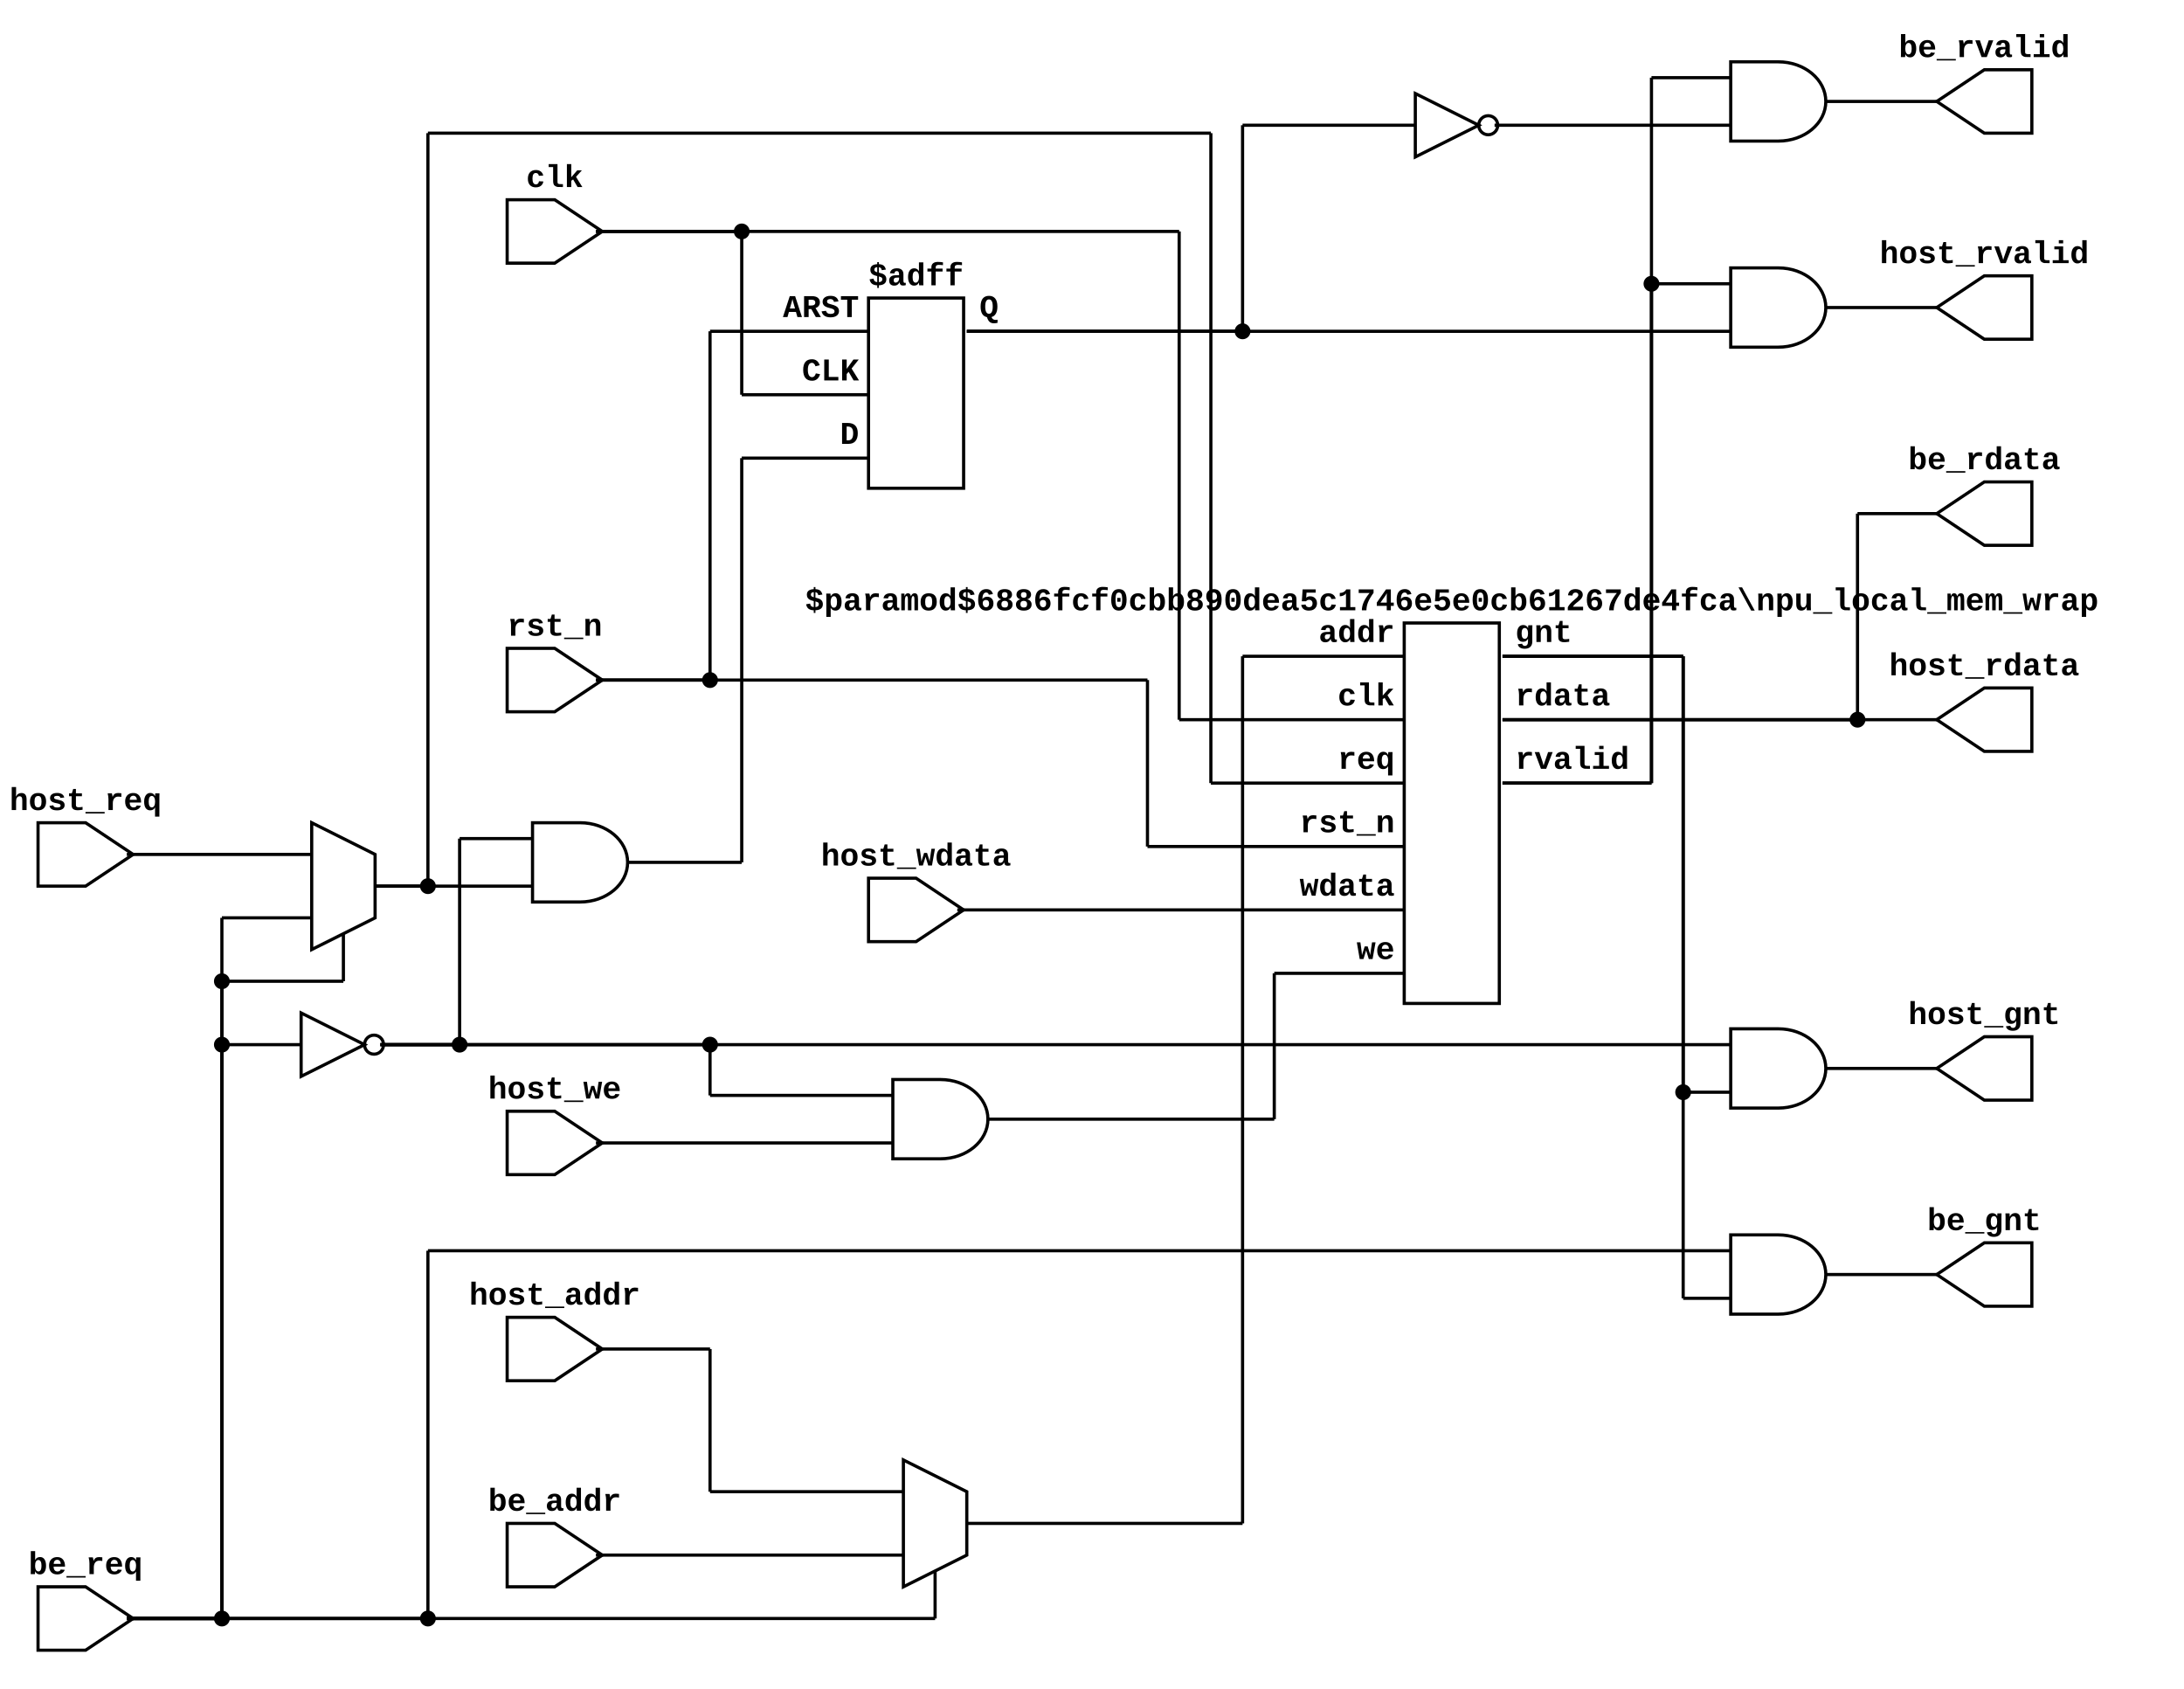
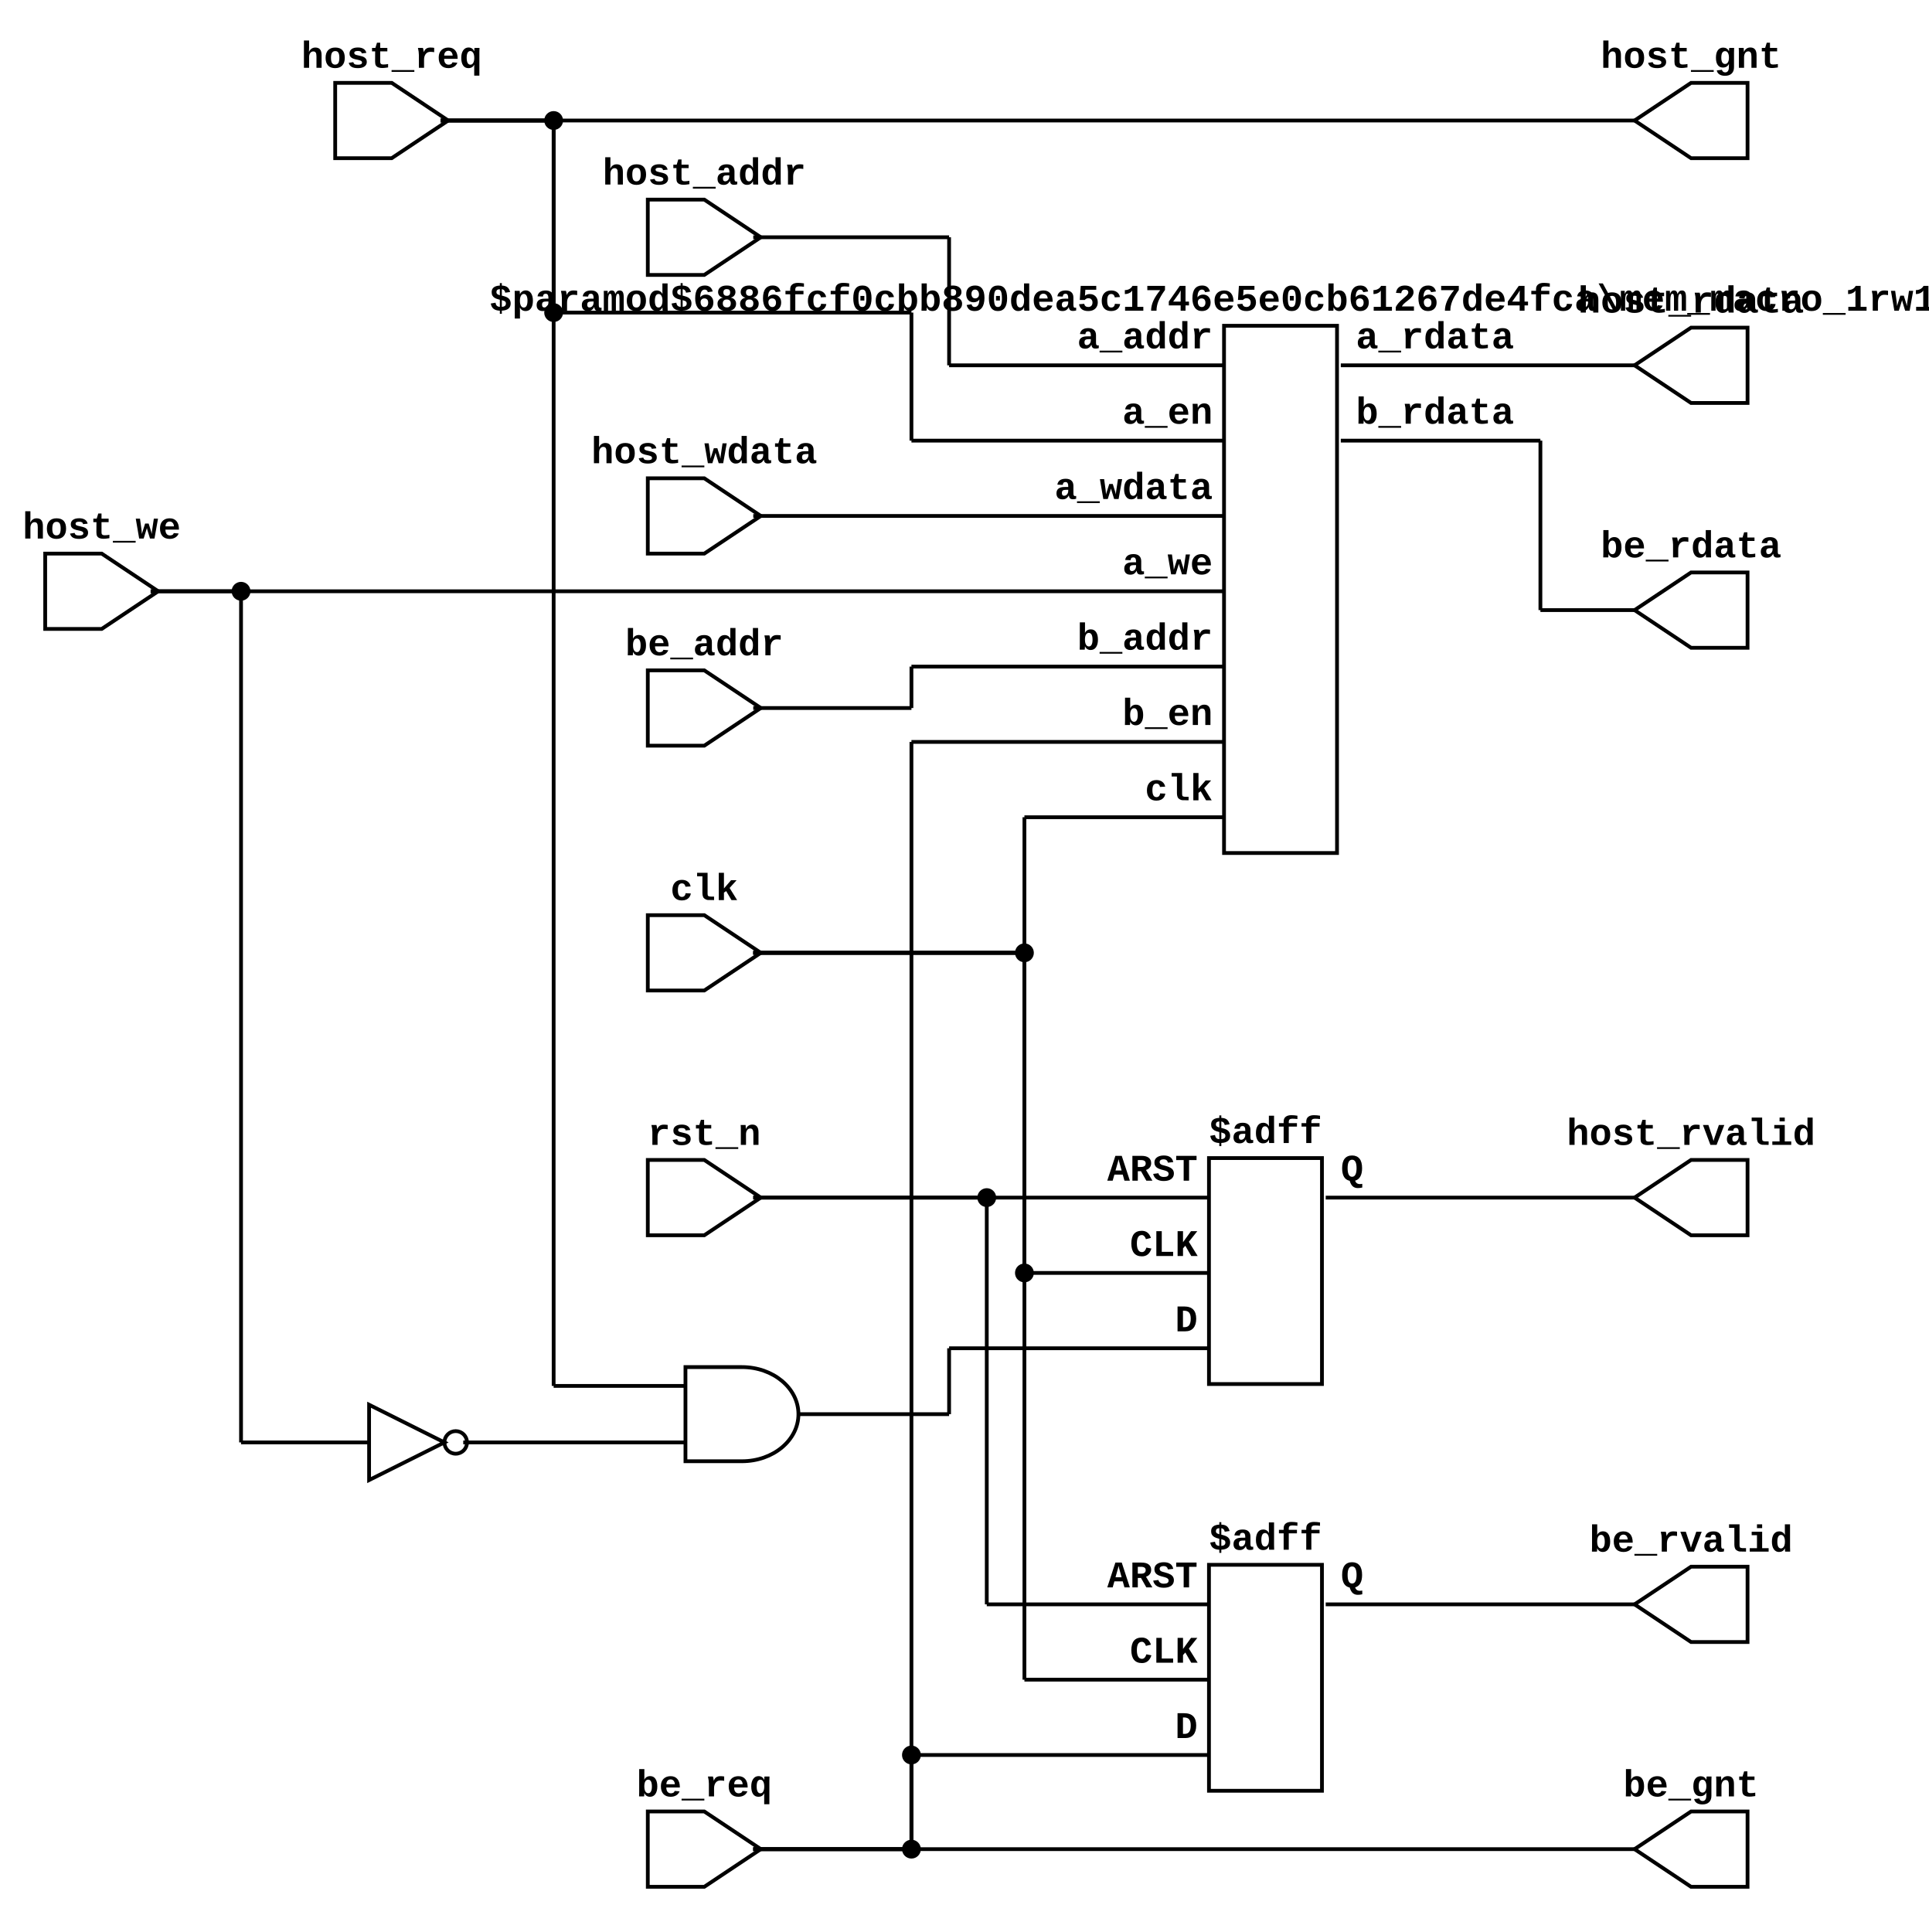
- <svg xmlns="http://www.w3.org/2000/svg" xmlns:ns1="https://github.com/nturley/netlistsvg" width="689" height="532.5">
+ <svg xmlns="http://www.w3.org/2000/svg" xmlns:ns1="https://github.com/nturley/netlistsvg" width="512" height="513">
  <style>svg {
    stroke:#000;
    fill:none;
  }
  text {
    fill:#000;
    stroke:none;
    font-size:10px;
    font-weight: bold;
    font-family: "Courier New", monospace;
  }
  .nodelabel {
    text-anchor: middle;
  }
  .inputPortLabel {
    text-anchor: end;
  }
  .splitjoinBody {
    fill:#000;
  }</style>
-   <g ns1:type="and" transform="translate(281.6667,340.5)" ns1:width="30" ns1:height="25" id="cell_$and$/tmp/tmp5jmj_zu6.v:943$258">
+   <g ns1:type="and" transform="translate(182,363)" ns1:width="30" ns1:height="25" id="cell_$and$/tmp/tmp63lrtefu.v:1140$288">
    <ns1:alias val="$and" />
    <ns1:alias val="$logic_and" />
    <ns1:alias val="$_AND_" />
-     <path d="M0,0 L0,25 L15,25 A15 12.5 0 0 0 15,0 Z" class="cell_$and$/tmp/tmp5jmj_zu6.v:943$258" />
+     <path d="M0,0 L0,25 L15,25 A15 12.5 0 0 0 15,0 Z" class="cell_$and$/tmp/tmp63lrtefu.v:1140$288" />
    <g ns1:x="0" ns1:y="5" ns1:pid="A" />
    <g ns1:x="0" ns1:y="20" ns1:pid="B" />
    <g ns1:x="30" ns1:y="12.5" ns1:pid="Y" />
  </g>
-   <g ns1:type="and" transform="translate(546,324.5)" ns1:width="30" ns1:height="25" id="cell_$and$/tmp/tmp5jmj_zu6.v:945$260">
-     <ns1:alias val="$and" />
-     <ns1:alias val="$logic_and" />
-     <ns1:alias val="$_AND_" />
-     <path d="M0,0 L0,25 L15,25 A15 12.5 0 0 0 15,0 Z" class="cell_$and$/tmp/tmp5jmj_zu6.v:945$260" />
-     <g ns1:x="0" ns1:y="5" ns1:pid="A" />
-     <g ns1:x="0" ns1:y="20" ns1:pid="B" />
-     <g ns1:x="30" ns1:y="12.5" ns1:pid="Y" />
-   </g>
-   <g ns1:type="and" transform="translate(546,389.5)" ns1:width="30" ns1:height="25" id="cell_$and$/tmp/tmp5jmj_zu6.v:946$262">
-     <ns1:alias val="$and" />
-     <ns1:alias val="$logic_and" />
-     <ns1:alias val="$_AND_" />
-     <path d="M0,0 L0,25 L15,25 A15 12.5 0 0 0 15,0 Z" class="cell_$and$/tmp/tmp5jmj_zu6.v:946$262" />
-     <g ns1:x="0" ns1:y="5" ns1:pid="A" />
-     <g ns1:x="0" ns1:y="20" ns1:pid="B" />
-     <g ns1:x="30" ns1:y="12.5" ns1:pid="Y" />
-   </g>
-   <g ns1:type="and" transform="translate(168,259.5)" ns1:width="30" ns1:height="25" id="cell_$and$/tmp/tmp5jmj_zu6.v:966$265">
-     <ns1:alias val="$and" />
-     <ns1:alias val="$logic_and" />
-     <ns1:alias val="$_AND_" />
-     <path d="M0,0 L0,25 L15,25 A15 12.5 0 0 0 15,0 Z" class="cell_$and$/tmp/tmp5jmj_zu6.v:966$265" />
-     <g ns1:x="0" ns1:y="5" ns1:pid="A" />
-     <g ns1:x="0" ns1:y="20" ns1:pid="B" />
-     <g ns1:x="30" ns1:y="12.5" ns1:pid="Y" />
-   </g>
-   <g ns1:type="and" transform="translate(546,84.5)" ns1:width="30" ns1:height="25" id="cell_$and$/tmp/tmp5jmj_zu6.v:968$266">
-     <ns1:alias val="$and" />
-     <ns1:alias val="$logic_and" />
-     <ns1:alias val="$_AND_" />
-     <path d="M0,0 L0,25 L15,25 A15 12.5 0 0 0 15,0 Z" class="cell_$and$/tmp/tmp5jmj_zu6.v:968$266" />
-     <g ns1:x="0" ns1:y="5" ns1:pid="A" />
-     <g ns1:x="0" ns1:y="20" ns1:pid="B" />
-     <g ns1:x="30" ns1:y="12.5" ns1:pid="Y" />
-   </g>
-   <g ns1:type="and" transform="translate(546,19.5)" ns1:width="30" ns1:height="25" id="cell_$and$/tmp/tmp5jmj_zu6.v:970$268">
-     <ns1:alias val="$and" />
-     <ns1:alias val="$logic_and" />
-     <ns1:alias val="$_AND_" />
-     <path d="M0,0 L0,25 L15,25 A15 12.5 0 0 0 15,0 Z" class="cell_$and$/tmp/tmp5jmj_zu6.v:970$268" />
-     <g ns1:x="0" ns1:y="5" ns1:pid="A" />
-     <g ns1:x="0" ns1:y="20" ns1:pid="B" />
-     <g ns1:x="30" ns1:y="12.5" ns1:pid="Y" />
-   </g>
-   <g ns1:type="not" transform="translate(95,319.5)" ns1:width="30" ns1:height="20" id="cell_$not$/tmp/tmp5jmj_zu6.v:940$256">
+   <g ns1:type="not" transform="translate(98,373)" ns1:width="30" ns1:height="20" id="cell_$not$/tmp/tmp63lrtefu.v:1140$287">
    <ns1:alias val="$_NOT_" />
    <ns1:alias val="$not" />
    <ns1:alias val="$logic_not" />
-     <path d="M0,0 L0,20 L20,10 Z" class="cell_$not$/tmp/tmp5jmj_zu6.v:940$256" />
-     <circle cx="23" cy="10" r="3" class="cell_$not$/tmp/tmp5jmj_zu6.v:940$256" />
+     <path d="M0,0 L0,20 L20,10 Z" class="cell_$not$/tmp/tmp63lrtefu.v:1140$287" />
+     <circle cx="23" cy="10" r="3" class="cell_$not$/tmp/tmp63lrtefu.v:1140$287" />
    <g ns1:x="0" ns1:y="10" ns1:pid="A" />
    <g ns1:x="25" ns1:y="10" ns1:pid="Y" />
  </g>
-   <g ns1:type="not" transform="translate(446.5,29.5)" ns1:width="30" ns1:height="20" id="cell_$not$/tmp/tmp5jmj_zu6.v:970$267">
-     <ns1:alias val="$_NOT_" />
-     <ns1:alias val="$not" />
-     <ns1:alias val="$logic_not" />
-     <path d="M0,0 L0,20 L20,10 Z" class="cell_$not$/tmp/tmp5jmj_zu6.v:970$267" />
-     <circle cx="23" cy="10" r="3" class="cell_$not$/tmp/tmp5jmj_zu6.v:970$267" />
-     <g ns1:x="0" ns1:y="10" ns1:pid="A" />
-     <g ns1:x="25" ns1:y="10" ns1:pid="Y" />
-   </g>
-   <g ns1:type="generic" transform="translate(274,94)" ns1:width="30" ns1:height="40" id="cell_$procdff$1437">
-     <text x="15" y="-4" class="nodelabel cell_$procdff$1437" ns1:attribute="ref">$adff</text>
-     <rect width="30" height="60" ns1:generic="body" class="cell_$procdff$1437" />
-     <g transform="translate(0,10)" ns1:x="0" ns1:y="10" ns1:pid="in0" id="port_$procdff$1437~ARST">
-       <text x="-3" y="-4" class="inputPortLabel cell_$procdff$1437">ARST</text>
-     </g>
-     <g transform="translate(0,30)" ns1:x="0" ns1:y="10" ns1:pid="in0" id="port_$procdff$1437~CLK">
-       <text x="-3" y="-4" class="inputPortLabel cell_$procdff$1437">CLK</text>
-     </g>
-     <g transform="translate(0,50)" ns1:x="0" ns1:y="10" ns1:pid="in0" id="port_$procdff$1437~D">
-       <text x="-3" y="-4" class="inputPortLabel cell_$procdff$1437">D</text>
-     </g>
-     <g transform="translate(30,10)" ns1:x="30" ns1:y="10" ns1:pid="out0" id="port_$procdff$1437~Q">
-       <text x="5" y="-4" style="fill:#000; stroke:none" class="cell_$procdff$1437">Q</text>
-     </g>
-   </g>
-   <g ns1:type="mux" transform="translate(285,460.5)" ns1:width="20" ns1:height="40" id="cell_$ternary$/tmp/tmp5jmj_zu6.v:941$257">
-     <ns1:alias val="$pmux" />
-     <ns1:alias val="$mux" />
-     <ns1:alias val="$_MUX_" />
-     <path d="M0,0 L20,10 L20,30 L0,40 Z" class="cell_$ternary$/tmp/tmp5jmj_zu6.v:941$257" />
-     <g ns1:x="0" ns1:y="10" ns1:pid="A" />
-     <g ns1:x="0" ns1:y="30" ns1:pid="B" />
-     <g ns1:x="10" ns1:y="35" ns1:pid="S" />
-     <g ns1:x="20" ns1:y="20" ns1:pid="Y" />
-   </g>
-   <g ns1:type="mux" transform="translate(98.33333,259.5)" ns1:width="20" ns1:height="40" id="cell_$ternary$/tmp/tmp5jmj_zu6.v:944$259">
-     <ns1:alias val="$pmux" />
-     <ns1:alias val="$mux" />
-     <ns1:alias val="$_MUX_" />
-     <path d="M0,0 L20,10 L20,30 L0,40 Z" class="cell_$ternary$/tmp/tmp5jmj_zu6.v:944$259" />
-     <g ns1:x="0" ns1:y="10" ns1:pid="A" />
-     <g ns1:x="0" ns1:y="30" ns1:pid="B" />
-     <g ns1:x="10" ns1:y="35" ns1:pid="S" />
-     <g ns1:x="20" ns1:y="20" ns1:pid="Y" />
-   </g>
-   <g ns1:type="generic" transform="translate(443,196.5)" ns1:width="30" ns1:height="40" id="cell_u_sram">
-     <text x="15" y="-4" class="nodelabel cell_u_sram" ns1:attribute="ref">$paramod$6886fcf0cbb890dea5c1746e5e0cb61267de4fca\npu_local_mem_wrap</text>
-     <rect width="30" height="120" ns1:generic="body" class="cell_u_sram" />
-     <g transform="translate(0,10)" ns1:x="0" ns1:y="10" ns1:pid="in0" id="port_u_sram~addr">
-       <text x="-3" y="-4" class="inputPortLabel cell_u_sram">addr</text>
-     </g>
-     <g transform="translate(0,30)" ns1:x="0" ns1:y="10" ns1:pid="in0" id="port_u_sram~clk">
+   <g ns1:type="generic" transform="translate(321,307.5)" ns1:width="30" ns1:height="40" id="cell_$procdff$1665">
+     <text x="15" y="-4" class="nodelabel cell_$procdff$1665" ns1:attribute="ref">$adff</text>
+     <rect width="30" height="60" ns1:generic="body" class="cell_$procdff$1665" />
+     <g transform="translate(0,10)" ns1:x="0" ns1:y="10" ns1:pid="in0" id="port_$procdff$1665~ARST">
+       <text x="-3" y="-4" class="inputPortLabel cell_$procdff$1665">ARST</text>
+     </g>
+     <g transform="translate(0,30)" ns1:x="0" ns1:y="10" ns1:pid="in0" id="port_$procdff$1665~CLK">
+       <text x="-3" y="-4" class="inputPortLabel cell_$procdff$1665">CLK</text>
+     </g>
+     <g transform="translate(0,50)" ns1:x="0" ns1:y="10" ns1:pid="in0" id="port_$procdff$1665~D">
+       <text x="-3" y="-4" class="inputPortLabel cell_$procdff$1665">D</text>
+     </g>
+     <g transform="translate(30,10)" ns1:x="30" ns1:y="10" ns1:pid="out0" id="port_$procdff$1665~Q">
+       <text x="5" y="-4" style="fill:#000; stroke:none" class="cell_$procdff$1665">Q</text>
+     </g>
+   </g>
+   <g ns1:type="generic" transform="translate(321,415.5)" ns1:width="30" ns1:height="40" id="cell_$procdff$1670">
+     <text x="15" y="-4" class="nodelabel cell_$procdff$1670" ns1:attribute="ref">$adff</text>
+     <rect width="30" height="60" ns1:generic="body" class="cell_$procdff$1670" />
+     <g transform="translate(0,10)" ns1:x="0" ns1:y="10" ns1:pid="in0" id="port_$procdff$1670~ARST">
+       <text x="-3" y="-4" class="inputPortLabel cell_$procdff$1670">ARST</text>
+     </g>
+     <g transform="translate(0,30)" ns1:x="0" ns1:y="10" ns1:pid="in0" id="port_$procdff$1670~CLK">
+       <text x="-3" y="-4" class="inputPortLabel cell_$procdff$1670">CLK</text>
+     </g>
+     <g transform="translate(0,50)" ns1:x="0" ns1:y="10" ns1:pid="in0" id="port_$procdff$1670~D">
+       <text x="-3" y="-4" class="inputPortLabel cell_$procdff$1670">D</text>
+     </g>
+     <g transform="translate(30,10)" ns1:x="30" ns1:y="10" ns1:pid="out0" id="port_$procdff$1670~Q">
+       <text x="5" y="-4" style="fill:#000; stroke:none" class="cell_$procdff$1670">Q</text>
+     </g>
+   </g>
+   <g ns1:type="generic" transform="translate(325,86.5)" ns1:width="30" ns1:height="40" id="cell_u_sram">
+     <text x="15" y="-4" class="nodelabel cell_u_sram" ns1:attribute="ref">$paramod$6886fcf0cbb890dea5c1746e5e0cb61267de4fca\mem_macro_1rw1r_wrap</text>
+     <rect width="30" height="140" ns1:generic="body" class="cell_u_sram" />
+     <g transform="translate(0,10)" ns1:x="0" ns1:y="10" ns1:pid="in0" id="port_u_sram~a_addr">
+       <text x="-3" y="-4" class="inputPortLabel cell_u_sram">a_addr</text>
+     </g>
+     <g transform="translate(0,30)" ns1:x="0" ns1:y="10" ns1:pid="in0" id="port_u_sram~a_en">
+       <text x="-3" y="-4" class="inputPortLabel cell_u_sram">a_en</text>
+     </g>
+     <g transform="translate(0,50)" ns1:x="0" ns1:y="10" ns1:pid="in0" id="port_u_sram~a_wdata">
+       <text x="-3" y="-4" class="inputPortLabel cell_u_sram">a_wdata</text>
+     </g>
+     <g transform="translate(0,70)" ns1:x="0" ns1:y="10" ns1:pid="in0" id="port_u_sram~a_we">
+       <text x="-3" y="-4" class="inputPortLabel cell_u_sram">a_we</text>
+     </g>
+     <g transform="translate(0,90)" ns1:x="0" ns1:y="10" ns1:pid="in0" id="port_u_sram~b_addr">
+       <text x="-3" y="-4" class="inputPortLabel cell_u_sram">b_addr</text>
+     </g>
+     <g transform="translate(0,110)" ns1:x="0" ns1:y="10" ns1:pid="in0" id="port_u_sram~b_en">
+       <text x="-3" y="-4" class="inputPortLabel cell_u_sram">b_en</text>
+     </g>
+     <g transform="translate(0,130)" ns1:x="0" ns1:y="10" ns1:pid="in0" id="port_u_sram~clk">
      <text x="-3" y="-4" class="inputPortLabel cell_u_sram">clk</text>
    </g>
-     <g transform="translate(0,50)" ns1:x="0" ns1:y="10" ns1:pid="in0" id="port_u_sram~req">
-       <text x="-3" y="-4" class="inputPortLabel cell_u_sram">req</text>
-     </g>
-     <g transform="translate(0,70)" ns1:x="0" ns1:y="10" ns1:pid="in0" id="port_u_sram~rst_n">
-       <text x="-3" y="-4" class="inputPortLabel cell_u_sram">rst_n</text>
-     </g>
-     <g transform="translate(0,90)" ns1:x="0" ns1:y="10" ns1:pid="in0" id="port_u_sram~wdata">
-       <text x="-3" y="-4" class="inputPortLabel cell_u_sram">wdata</text>
-     </g>
-     <g transform="translate(0,110)" ns1:x="0" ns1:y="10" ns1:pid="in0" id="port_u_sram~we">
-       <text x="-3" y="-4" class="inputPortLabel cell_u_sram">we</text>
-     </g>
-     <g transform="translate(30,10)" ns1:x="30" ns1:y="10" ns1:pid="out0" id="port_u_sram~gnt">
-       <text x="5" y="-4" style="fill:#000; stroke:none" class="cell_u_sram">gnt</text>
-     </g>
-     <g transform="translate(30,30)" ns1:x="30" ns1:y="10" ns1:pid="out0" id="port_u_sram~rdata">
-       <text x="5" y="-4" style="fill:#000; stroke:none" class="cell_u_sram">rdata</text>
-     </g>
-     <g transform="translate(30,50)" ns1:x="30" ns1:y="10" ns1:pid="out0" id="port_u_sram~rvalid">
-       <text x="5" y="-4" style="fill:#000; stroke:none" class="cell_u_sram">rvalid</text>
-     </g>
-   </g>
-   <g ns1:type="inputExt" transform="translate(160,63)" ns1:width="30" ns1:height="20" id="cell_clk">
+     <g transform="translate(30,10)" ns1:x="30" ns1:y="10" ns1:pid="out0" id="port_u_sram~a_rdata">
+       <text x="5" y="-4" style="fill:#000; stroke:none" class="cell_u_sram">a_rdata</text>
+     </g>
+     <g transform="translate(30,30)" ns1:x="30" ns1:y="10" ns1:pid="out0" id="port_u_sram~b_rdata">
+       <text x="5" y="-4" style="fill:#000; stroke:none" class="cell_u_sram">b_rdata</text>
+     </g>
+   </g>
+   <g ns1:type="inputExt" transform="translate(172,243)" ns1:width="30" ns1:height="20" id="cell_clk">
    <text x="15" y="-4" class="nodelabel cell_clk" ns1:attribute="ref">clk</text>
    <ns1:alias val="$_inputExt_" />
    <path d="M0,0 L0,20 L15,20 L30,10 L15,0 Z" class="cell_clk" />
    <g ns1:x="28" ns1:y="10" ns1:pid="Y" />
  </g>
-   <g ns1:type="inputExt" transform="translate(160,204.5)" ns1:width="30" ns1:height="20" id="cell_rst_n">
+   <g ns1:type="inputExt" transform="translate(172,308)" ns1:width="30" ns1:height="20" id="cell_rst_n">
    <text x="15" y="-4" class="nodelabel cell_rst_n" ns1:attribute="ref">rst_n</text>
    <ns1:alias val="$_inputExt_" />
    <path d="M0,0 L0,20 L15,20 L30,10 L15,0 Z" class="cell_rst_n" />
    <g ns1:x="28" ns1:y="10" ns1:pid="Y" />
  </g>
-   <g ns1:type="inputExt" transform="translate(160,415.5)" ns1:width="30" ns1:height="20" id="cell_host_addr">
+   <g ns1:type="inputExt" transform="translate(172,53)" ns1:width="30" ns1:height="20" id="cell_host_addr">
    <text x="15" y="-4" class="nodelabel cell_host_addr" ns1:attribute="ref">host_addr</text>
    <ns1:alias val="$_inputExt_" />
    <path d="M0,0 L0,20 L15,20 L30,10 L15,0 Z" class="cell_host_addr" />
    <g ns1:x="28" ns1:y="10" ns1:pid="Y" />
  </g>
-   <g ns1:type="inputExt" transform="translate(274,277)" ns1:width="30" ns1:height="20" id="cell_host_wdata">
+   <g ns1:type="inputExt" transform="translate(172,127)" ns1:width="30" ns1:height="20" id="cell_host_wdata">
    <text x="15" y="-4" class="nodelabel cell_host_wdata" ns1:attribute="ref">host_wdata</text>
    <ns1:alias val="$_inputExt_" />
    <path d="M0,0 L0,20 L15,20 L30,10 L15,0 Z" class="cell_host_wdata" />
    <g ns1:x="28" ns1:y="10" ns1:pid="Y" />
  </g>
-   <g ns1:type="inputExt" transform="translate(160,350.5)" ns1:width="30" ns1:height="20" id="cell_host_we">
+   <g ns1:type="inputExt" transform="translate(12,147)" ns1:width="30" ns1:height="20" id="cell_host_we">
    <text x="15" y="-4" class="nodelabel cell_host_we" ns1:attribute="ref">host_we</text>
    <ns1:alias val="$_inputExt_" />
    <path d="M0,0 L0,20 L15,20 L30,10 L15,0 Z" class="cell_host_we" />
    <g ns1:x="28" ns1:y="10" ns1:pid="Y" />
  </g>
-   <g ns1:type="inputExt" transform="translate(12,259.5)" ns1:width="30" ns1:height="20" id="cell_host_req">
+   <g ns1:type="inputExt" transform="translate(89,22)" ns1:width="30" ns1:height="20" id="cell_host_req">
    <text x="15" y="-4" class="nodelabel cell_host_req" ns1:attribute="ref">host_req</text>
    <ns1:alias val="$_inputExt_" />
    <path d="M0,0 L0,20 L15,20 L30,10 L15,0 Z" class="cell_host_req" />
    <g ns1:x="28" ns1:y="10" ns1:pid="Y" />
  </g>
-   <g ns1:type="outputExt" transform="translate(611,327)" ns1:width="30" ns1:height="20" id="cell_host_gnt">
+   <g ns1:type="outputExt" transform="translate(434,22)" ns1:width="30" ns1:height="20" id="cell_host_gnt">
    <text x="15" y="-4" class="nodelabel cell_host_gnt" ns1:attribute="ref">host_gnt</text>
    <ns1:alias val="$_outputExt_" />
    <path d="M30,0 L30,20 L15,20 L0,10 L15,0 Z" class="cell_host_gnt" />
    <g ns1:x="0" ns1:y="10" ns1:pid="A" />
  </g>
-   <g ns1:type="outputExt" transform="translate(611,217)" ns1:width="30" ns1:height="20" id="cell_host_rdata">
+   <g ns1:type="outputExt" transform="translate(434,87)" ns1:width="30" ns1:height="20" id="cell_host_rdata">
    <text x="15" y="-4" class="nodelabel cell_host_rdata" ns1:attribute="ref">host_rdata</text>
    <ns1:alias val="$_outputExt_" />
    <path d="M30,0 L30,20 L15,20 L0,10 L15,0 Z" class="cell_host_rdata" />
    <g ns1:x="0" ns1:y="10" ns1:pid="A" />
  </g>
-   <g ns1:type="outputExt" transform="translate(611,87)" ns1:width="30" ns1:height="20" id="cell_host_rvalid">
+   <g ns1:type="outputExt" transform="translate(434,308)" ns1:width="30" ns1:height="20" id="cell_host_rvalid">
    <text x="15" y="-4" class="nodelabel cell_host_rvalid" ns1:attribute="ref">host_rvalid</text>
    <ns1:alias val="$_outputExt_" />
    <path d="M30,0 L30,20 L15,20 L0,10 L15,0 Z" class="cell_host_rvalid" />
    <g ns1:x="0" ns1:y="10" ns1:pid="A" />
  </g>
-   <g ns1:type="inputExt" transform="translate(160,480.5)" ns1:width="30" ns1:height="20" id="cell_be_addr">
+   <g ns1:type="inputExt" transform="translate(172,178)" ns1:width="30" ns1:height="20" id="cell_be_addr">
    <text x="15" y="-4" class="nodelabel cell_be_addr" ns1:attribute="ref">be_addr</text>
    <ns1:alias val="$_inputExt_" />
    <path d="M0,0 L0,20 L15,20 L30,10 L15,0 Z" class="cell_be_addr" />
    <g ns1:x="28" ns1:y="10" ns1:pid="Y" />
  </g>
-   <g ns1:type="inputExt" transform="translate(12,500.5)" ns1:width="30" ns1:height="20" id="cell_be_req">
+   <g ns1:type="inputExt" transform="translate(172,481)" ns1:width="30" ns1:height="20" id="cell_be_req">
    <text x="15" y="-4" class="nodelabel cell_be_req" ns1:attribute="ref">be_req</text>
    <ns1:alias val="$_inputExt_" />
    <path d="M0,0 L0,20 L15,20 L30,10 L15,0 Z" class="cell_be_req" />
    <g ns1:x="28" ns1:y="10" ns1:pid="Y" />
  </g>
-   <g ns1:type="outputExt" transform="translate(611,392)" ns1:width="30" ns1:height="20" id="cell_be_gnt">
+   <g ns1:type="outputExt" transform="translate(434,481)" ns1:width="30" ns1:height="20" id="cell_be_gnt">
    <text x="15" y="-4" class="nodelabel cell_be_gnt" ns1:attribute="ref">be_gnt</text>
    <ns1:alias val="$_outputExt_" />
    <path d="M30,0 L30,20 L15,20 L0,10 L15,0 Z" class="cell_be_gnt" />
    <g ns1:x="0" ns1:y="10" ns1:pid="A" />
  </g>
-   <g ns1:type="outputExt" transform="translate(611,152)" ns1:width="30" ns1:height="20" id="cell_be_rdata">
+   <g ns1:type="outputExt" transform="translate(434,152)" ns1:width="30" ns1:height="20" id="cell_be_rdata">
    <text x="15" y="-4" class="nodelabel cell_be_rdata" ns1:attribute="ref">be_rdata</text>
    <ns1:alias val="$_outputExt_" />
    <path d="M30,0 L30,20 L15,20 L0,10 L15,0 Z" class="cell_be_rdata" />
    <g ns1:x="0" ns1:y="10" ns1:pid="A" />
  </g>
-   <g ns1:type="outputExt" transform="translate(611,22)" ns1:width="30" ns1:height="20" id="cell_be_rvalid">
+   <g ns1:type="outputExt" transform="translate(434,416)" ns1:width="30" ns1:height="20" id="cell_be_rvalid">
    <text x="15" y="-4" class="nodelabel cell_be_rvalid" ns1:attribute="ref">be_rvalid</text>
    <ns1:alias val="$_outputExt_" />
    <path d="M30,0 L30,20 L15,20 L0,10 L15,0 Z" class="cell_be_rvalid" />
    <g ns1:x="0" ns1:y="10" ns1:pid="A" />
  </g>
-   <line x1="120" x2="224" y1="329.5" y2="329.5" class="net_51" />
-   <line x1="224" x2="224" y1="329.5" y2="345.5" class="net_51" />
-   <circle cx="224" cy="329.5" r="2" style="fill:#000" class="net_51" />
-   <line x1="224" x2="281.667" y1="345.5" y2="345.5" class="net_51" />
-   <line x1="120" x2="546" y1="329.5" y2="329.5" class="net_51" />
-   <line x1="120" x2="145" y1="329.5" y2="329.5" class="net_51" />
-   <line x1="145" x2="145" y1="329.5" y2="264.5" class="net_51" />
-   <circle cx="145" cy="329.5" r="2" style="fill:#000" class="net_51" />
-   <line x1="145" x2="168" y1="264.5" y2="264.5" class="net_51" />
-   <line x1="188" x2="281.667" y1="360.5" y2="360.5" class="net_24" />
-   <line x1="474" x2="531" y1="207" y2="207" class="net_53" />
-   <line x1="531" x2="531" y1="207" y2="344.5" class="net_53" />
-   <circle cx="531" cy="344.5" r="2" style="fill:#000" class="net_53" />
-   <line x1="531" x2="546" y1="344.5" y2="344.5" class="net_53" />
-   <line x1="474" x2="531" y1="207" y2="207" class="net_53" />
-   <line x1="531" x2="531" y1="207" y2="409.5" class="net_53" />
-   <line x1="531" x2="546" y1="409.5" y2="409.5" class="net_53" />
-   <line x1="40" x2="135" y1="510.5" y2="510.5" class="net_48" />
-   <line x1="135" x2="135" y1="510.5" y2="394.5" class="net_48" />
-   <circle cx="135" cy="510.5" r="2" style="fill:#000" class="net_48" />
-   <line x1="135" x2="546" y1="394.5" y2="394.5" class="net_48" />
-   <line x1="40" x2="70" y1="510.5" y2="510.5" class="net_48" />
-   <line x1="70" x2="70" y1="510.5" y2="329.5" class="net_48" />
-   <circle cx="70" cy="510.5" r="2" style="fill:#000" class="net_48" />
-   <circle cx="70" cy="329.5" r="2" style="fill:#000" class="net_48" />
-   <line x1="70" x2="95" y1="329.5" y2="329.5" class="net_48" />
-   <line x1="40" x2="295" y1="510.5" y2="510.5" class="net_48" />
-   <line x1="295" x2="295" y1="510.5" y2="495.5" class="net_48" />
-   <line x1="40" x2="70" y1="510.5" y2="510.5" class="net_48" />
-   <line x1="70" x2="70" y1="510.5" y2="289.5" class="net_48" />
-   <line x1="70" x2="98.333" y1="289.5" y2="289.5" class="net_48" />
-   <line x1="40" x2="70" y1="510.5" y2="510.5" class="net_48" />
-   <line x1="70" x2="70" y1="510.5" y2="309.5" class="net_48" />
-   <line x1="70" x2="108.333" y1="309.5" y2="309.5" class="net_48" />
-   <circle cx="70" cy="309.5" r="2" style="fill:#000" class="net_48" />
-   <line x1="108.333" x2="108.333" y1="309.5" y2="294.5" class="net_48" />
-   <line x1="118.333" x2="168" y1="279.5" y2="279.5" class="net_54" />
-   <line x1="118.333" x2="135" y1="279.5" y2="279.5" class="net_54" />
-   <line x1="135" x2="135" y1="279.5" y2="42" class="net_54" />
-   <line x1="135" x2="382" y1="42" y2="42" class="net_54" />
-   <line x1="382" x2="382" y1="42" y2="247" class="net_54" />
-   <circle cx="135" cy="279.5" r="2" style="fill:#000" class="net_54" />
-   <line x1="382" x2="443" y1="247" y2="247" class="net_54" />
-   <line x1="474" x2="521" y1="247" y2="247" class="net_56" />
-   <line x1="521" x2="521" y1="247" y2="89.5" class="net_56" />
-   <circle cx="521" cy="89.5" r="2" style="fill:#000" class="net_56" />
-   <line x1="521" x2="546" y1="89.5" y2="89.5" class="net_56" />
-   <line x1="474" x2="521" y1="247" y2="247" class="net_56" />
-   <line x1="521" x2="521" y1="247" y2="24.5" class="net_56" />
-   <line x1="521" x2="546" y1="24.5" y2="24.5" class="net_56" />
-   <line x1="305" x2="546" y1="104.5" y2="104.5" class="net_57" />
-   <line x1="305" x2="392" y1="104.5" y2="104.5" class="net_57" />
-   <line x1="392" x2="392" y1="104.5" y2="39.5" class="net_57" />
-   <circle cx="392" cy="104.5" r="2" style="fill:#000" class="net_57" />
-   <line x1="392" x2="446.5" y1="39.5" y2="39.5" class="net_57" />
-   <line x1="471.5" x2="546" y1="39.5" y2="39.5" class="net_58" />
-   <line x1="188" x2="224" y1="214.5" y2="214.5" class="net_3" />
-   <line x1="224" x2="224" y1="214.5" y2="104.5" class="net_3" />
-   <circle cx="224" cy="214.5" r="2" style="fill:#000" class="net_3" />
-   <line x1="224" x2="274" y1="104.5" y2="104.5" class="net_3" />
-   <line x1="188" x2="362" y1="214.5" y2="214.5" class="net_3" />
-   <line x1="362" x2="362" y1="214.5" y2="267" class="net_3" />
-   <line x1="362" x2="443" y1="267" y2="267" class="net_3" />
-   <line x1="188" x2="234" y1="73" y2="73" class="net_2" />
-   <line x1="234" x2="234" y1="73" y2="124.5" class="net_2" />
-   <circle cx="234" cy="73" r="2" style="fill:#000" class="net_2" />
-   <line x1="234" x2="274" y1="124.5" y2="124.5" class="net_2" />
-   <line x1="188" x2="372" y1="73" y2="73" class="net_2" />
-   <line x1="372" x2="372" y1="73" y2="227" class="net_2" />
-   <line x1="372" x2="443" y1="227" y2="227" class="net_2" />
-   <line x1="198" x2="234" y1="272" y2="272" class="net_55" />
-   <line x1="234" x2="234" y1="272" y2="144.5" class="net_55" />
-   <line x1="234" x2="274" y1="144.5" y2="144.5" class="net_55" />
-   <line x1="188" x2="224" y1="425.5" y2="425.5" class="net_4,5,6,7,8,9,10,11,12,13,14,15" />
-   <line x1="224" x2="224" y1="425.5" y2="470.5" class="net_4,5,6,7,8,9,10,11,12,13,14,15" />
-   <line x1="224" x2="285" y1="470.5" y2="470.5" class="net_4,5,6,7,8,9,10,11,12,13,14,15" />
-   <line x1="188" x2="285" y1="490.5" y2="490.5" class="net_36,37,38,39,40,41,42,43,44,45,46,47" />
-   <line x1="40" x2="98.333" y1="269.5" y2="269.5" class="net_25" />
-   <line x1="305" x2="392" y1="480.5" y2="480.5" class="net_59,60,61,62,63,64,65,66,67,68,69,70" />
-   <line x1="392" x2="392" y1="480.5" y2="207" class="net_59,60,61,62,63,64,65,66,67,68,69,70" />
-   <line x1="392" x2="443" y1="207" y2="207" class="net_59,60,61,62,63,64,65,66,67,68,69,70" />
-   <line x1="302" x2="443" y1="287" y2="287" class="net_16,17,18,19,20,21,22,23" />
-   <line x1="311.667" x2="402" y1="353" y2="353" class="net_52" />
-   <line x1="402" x2="402" y1="353" y2="307" class="net_52" />
-   <line x1="402" x2="443" y1="307" y2="307" class="net_52" />
-   <line x1="576" x2="611" y1="337" y2="337" class="net_26" />
-   <line x1="474" x2="611" y1="227" y2="227" class="net_27,28,29,30,31,32,33,34" />
-   <line x1="474" x2="586" y1="227" y2="227" class="net_27,28,29,30,31,32,33,34" />
-   <line x1="586" x2="586" y1="227" y2="162" class="net_27,28,29,30,31,32,33,34" />
-   <circle cx="586" cy="227" r="2" style="fill:#000" class="net_27,28,29,30,31,32,33,34" />
-   <line x1="586" x2="611" y1="162" y2="162" class="net_27,28,29,30,31,32,33,34" />
-   <line x1="576" x2="611" y1="97" y2="97" class="net_35" />
-   <line x1="576" x2="611" y1="402" y2="402" class="net_49" />
-   <line x1="576" x2="611" y1="32" y2="32" class="net_50" />
+   <line x1="117" x2="147" y1="32" y2="32" class="net_25" />
+   <line x1="147" x2="147" y1="32" y2="368" class="net_25" />
+   <circle cx="147" cy="32" r="2" style="fill:#000" class="net_25" />
+   <line x1="147" x2="182" y1="368" y2="368" class="net_25" />
+   <line x1="117" x2="147" y1="32" y2="32" class="net_25" />
+   <line x1="147" x2="147" y1="32" y2="83" class="net_25" />
+   <line x1="147" x2="242" y1="83" y2="83" class="net_25" />
+   <line x1="242" x2="242" y1="83" y2="117" class="net_25" />
+   <circle cx="147" cy="83" r="2" style="fill:#000" class="net_25" />
+   <line x1="242" x2="325" y1="117" y2="117" class="net_25" />
+   <line x1="117" x2="434" y1="32" y2="32" class="net_25" />
+   <line x1="123" x2="182" y1="383" y2="383" class="net_57" />
+   <line x1="40" x2="64" y1="157" y2="157" class="net_24" />
+   <line x1="64" x2="64" y1="157" y2="383" class="net_24" />
+   <circle cx="64" cy="157" r="2" style="fill:#000" class="net_24" />
+   <line x1="64" x2="98" y1="383" y2="383" class="net_24" />
+   <line x1="40" x2="325" y1="157" y2="157" class="net_24" />
+   <line x1="200" x2="321" y1="318" y2="318" class="net_3" />
+   <line x1="200" x2="262" y1="318" y2="318" class="net_3" />
+   <line x1="262" x2="262" y1="318" y2="426" class="net_3" />
+   <circle cx="262" cy="318" r="2" style="fill:#000" class="net_3" />
+   <line x1="262" x2="321" y1="426" y2="426" class="net_3" />
+   <line x1="200" x2="272" y1="253" y2="253" class="net_2" />
+   <line x1="272" x2="272" y1="253" y2="338" class="net_2" />
+   <circle cx="272" cy="253" r="2" style="fill:#000" class="net_2" />
+   <circle cx="272" cy="338" r="2" style="fill:#000" class="net_2" />
+   <line x1="272" x2="321" y1="338" y2="338" class="net_2" />
+   <line x1="200" x2="272" y1="253" y2="253" class="net_2" />
+   <line x1="272" x2="272" y1="253" y2="446" class="net_2" />
+   <line x1="272" x2="321" y1="446" y2="446" class="net_2" />
+   <line x1="200" x2="272" y1="253" y2="253" class="net_2" />
+   <line x1="272" x2="272" y1="253" y2="217" class="net_2" />
+   <line x1="272" x2="325" y1="217" y2="217" class="net_2" />
+   <line x1="212" x2="252" y1="375.5" y2="375.5" class="net_58" />
+   <line x1="252" x2="252" y1="375.5" y2="358" class="net_58" />
+   <line x1="252" x2="321" y1="358" y2="358" class="net_58" />
+   <line x1="200" x2="242" y1="491" y2="491" class="net_47" />
+   <line x1="242" x2="242" y1="491" y2="466" class="net_47" />
+   <circle cx="242" cy="491" r="2" style="fill:#000" class="net_47" />
+   <circle cx="242" cy="466" r="2" style="fill:#000" class="net_47" />
+   <line x1="242" x2="321" y1="466" y2="466" class="net_47" />
+   <line x1="200" x2="242" y1="491" y2="491" class="net_47" />
+   <line x1="242" x2="242" y1="491" y2="197" class="net_47" />
+   <line x1="242" x2="325" y1="197" y2="197" class="net_47" />
+   <line x1="200" x2="434" y1="491" y2="491" class="net_47" />
+   <line x1="200" x2="252" y1="63" y2="63" class="net_4,5,6,7,8,9,10,11,12,13,14,15" />
+   <line x1="252" x2="252" y1="63" y2="97" class="net_4,5,6,7,8,9,10,11,12,13,14,15" />
+   <line x1="252" x2="325" y1="97" y2="97" class="net_4,5,6,7,8,9,10,11,12,13,14,15" />
+   <line x1="200" x2="325" y1="137" y2="137" class="net_16,17,18,19,20,21,22,23" />
+   <line x1="200" x2="242" y1="188" y2="188" class="net_35,36,37,38,39,40,41,42,43,44,45,46" />
+   <line x1="242" x2="242" y1="188" y2="177" class="net_35,36,37,38,39,40,41,42,43,44,45,46" />
+   <line x1="242" x2="325" y1="177" y2="177" class="net_35,36,37,38,39,40,41,42,43,44,45,46" />
+   <line x1="356" x2="434" y1="97" y2="97" class="net_26,27,28,29,30,31,32,33" />
+   <line x1="352" x2="434" y1="318" y2="318" class="net_34" />
+   <line x1="356" x2="409" y1="117" y2="117" class="net_48,49,50,51,52,53,54,55" />
+   <line x1="409" x2="409" y1="117" y2="162" class="net_48,49,50,51,52,53,54,55" />
+   <line x1="409" x2="434" y1="162" y2="162" class="net_48,49,50,51,52,53,54,55" />
+   <line x1="352" x2="434" y1="426" y2="426" class="net_56" />
</svg>
